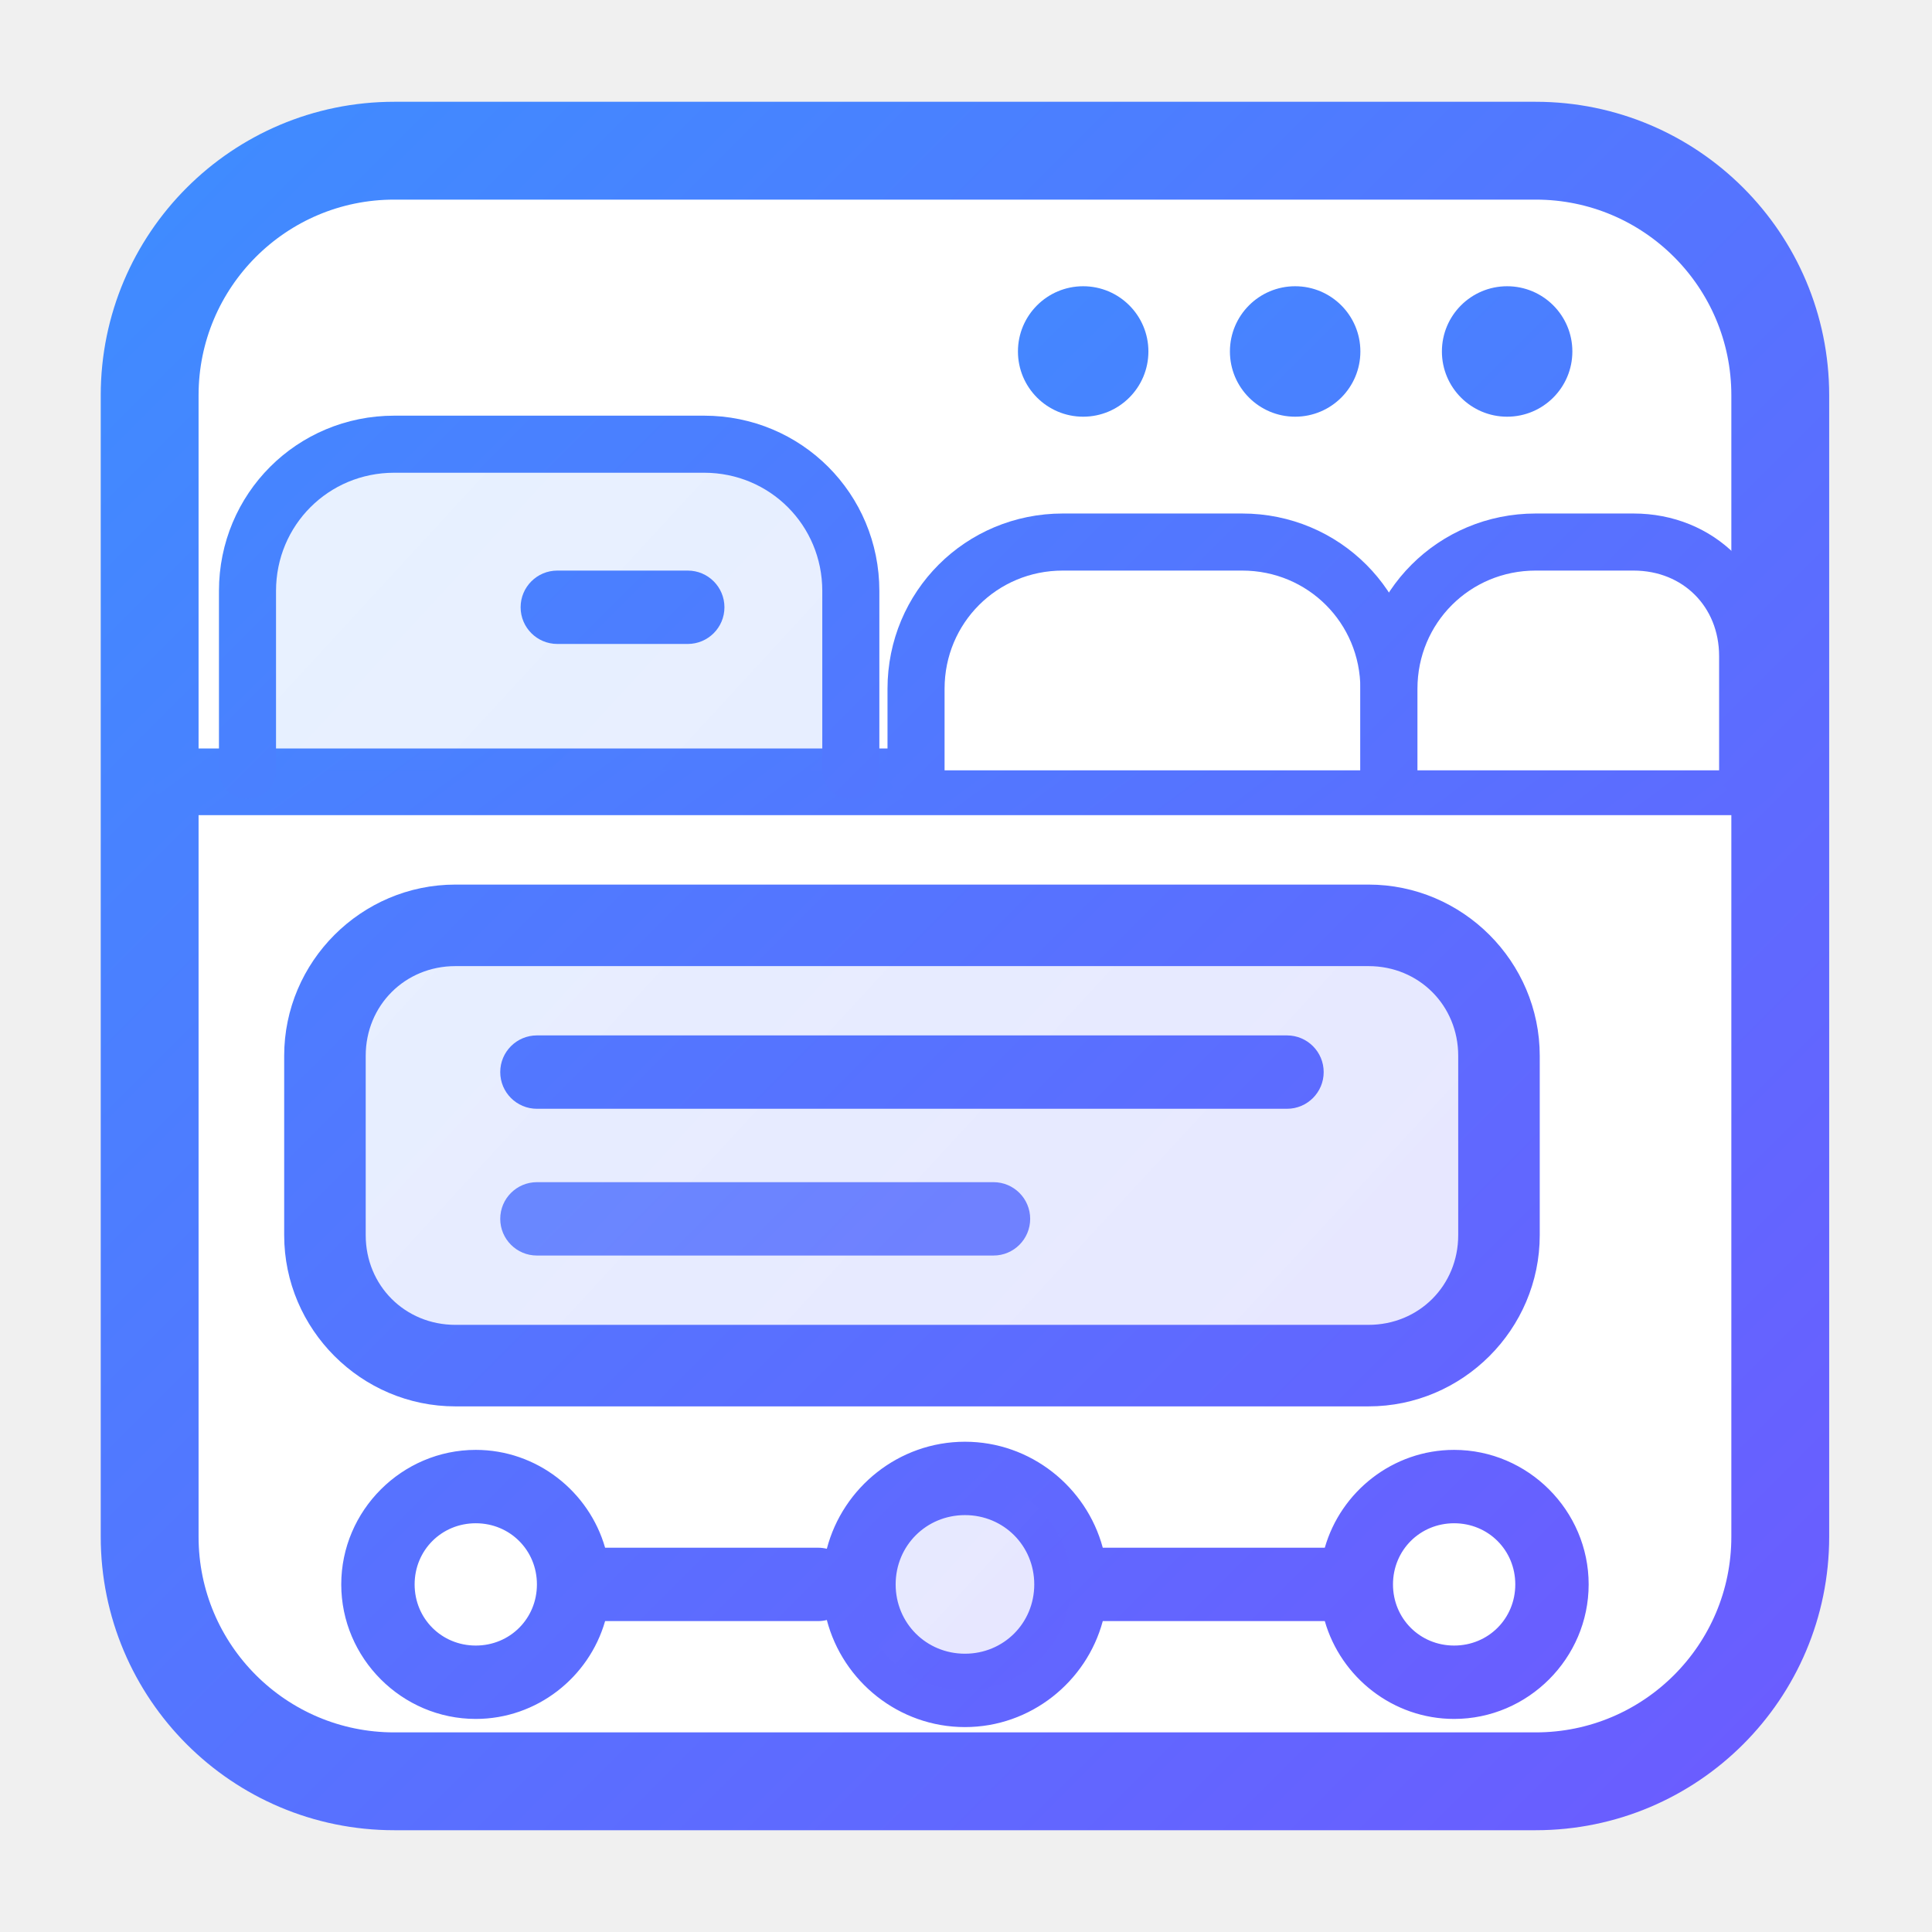
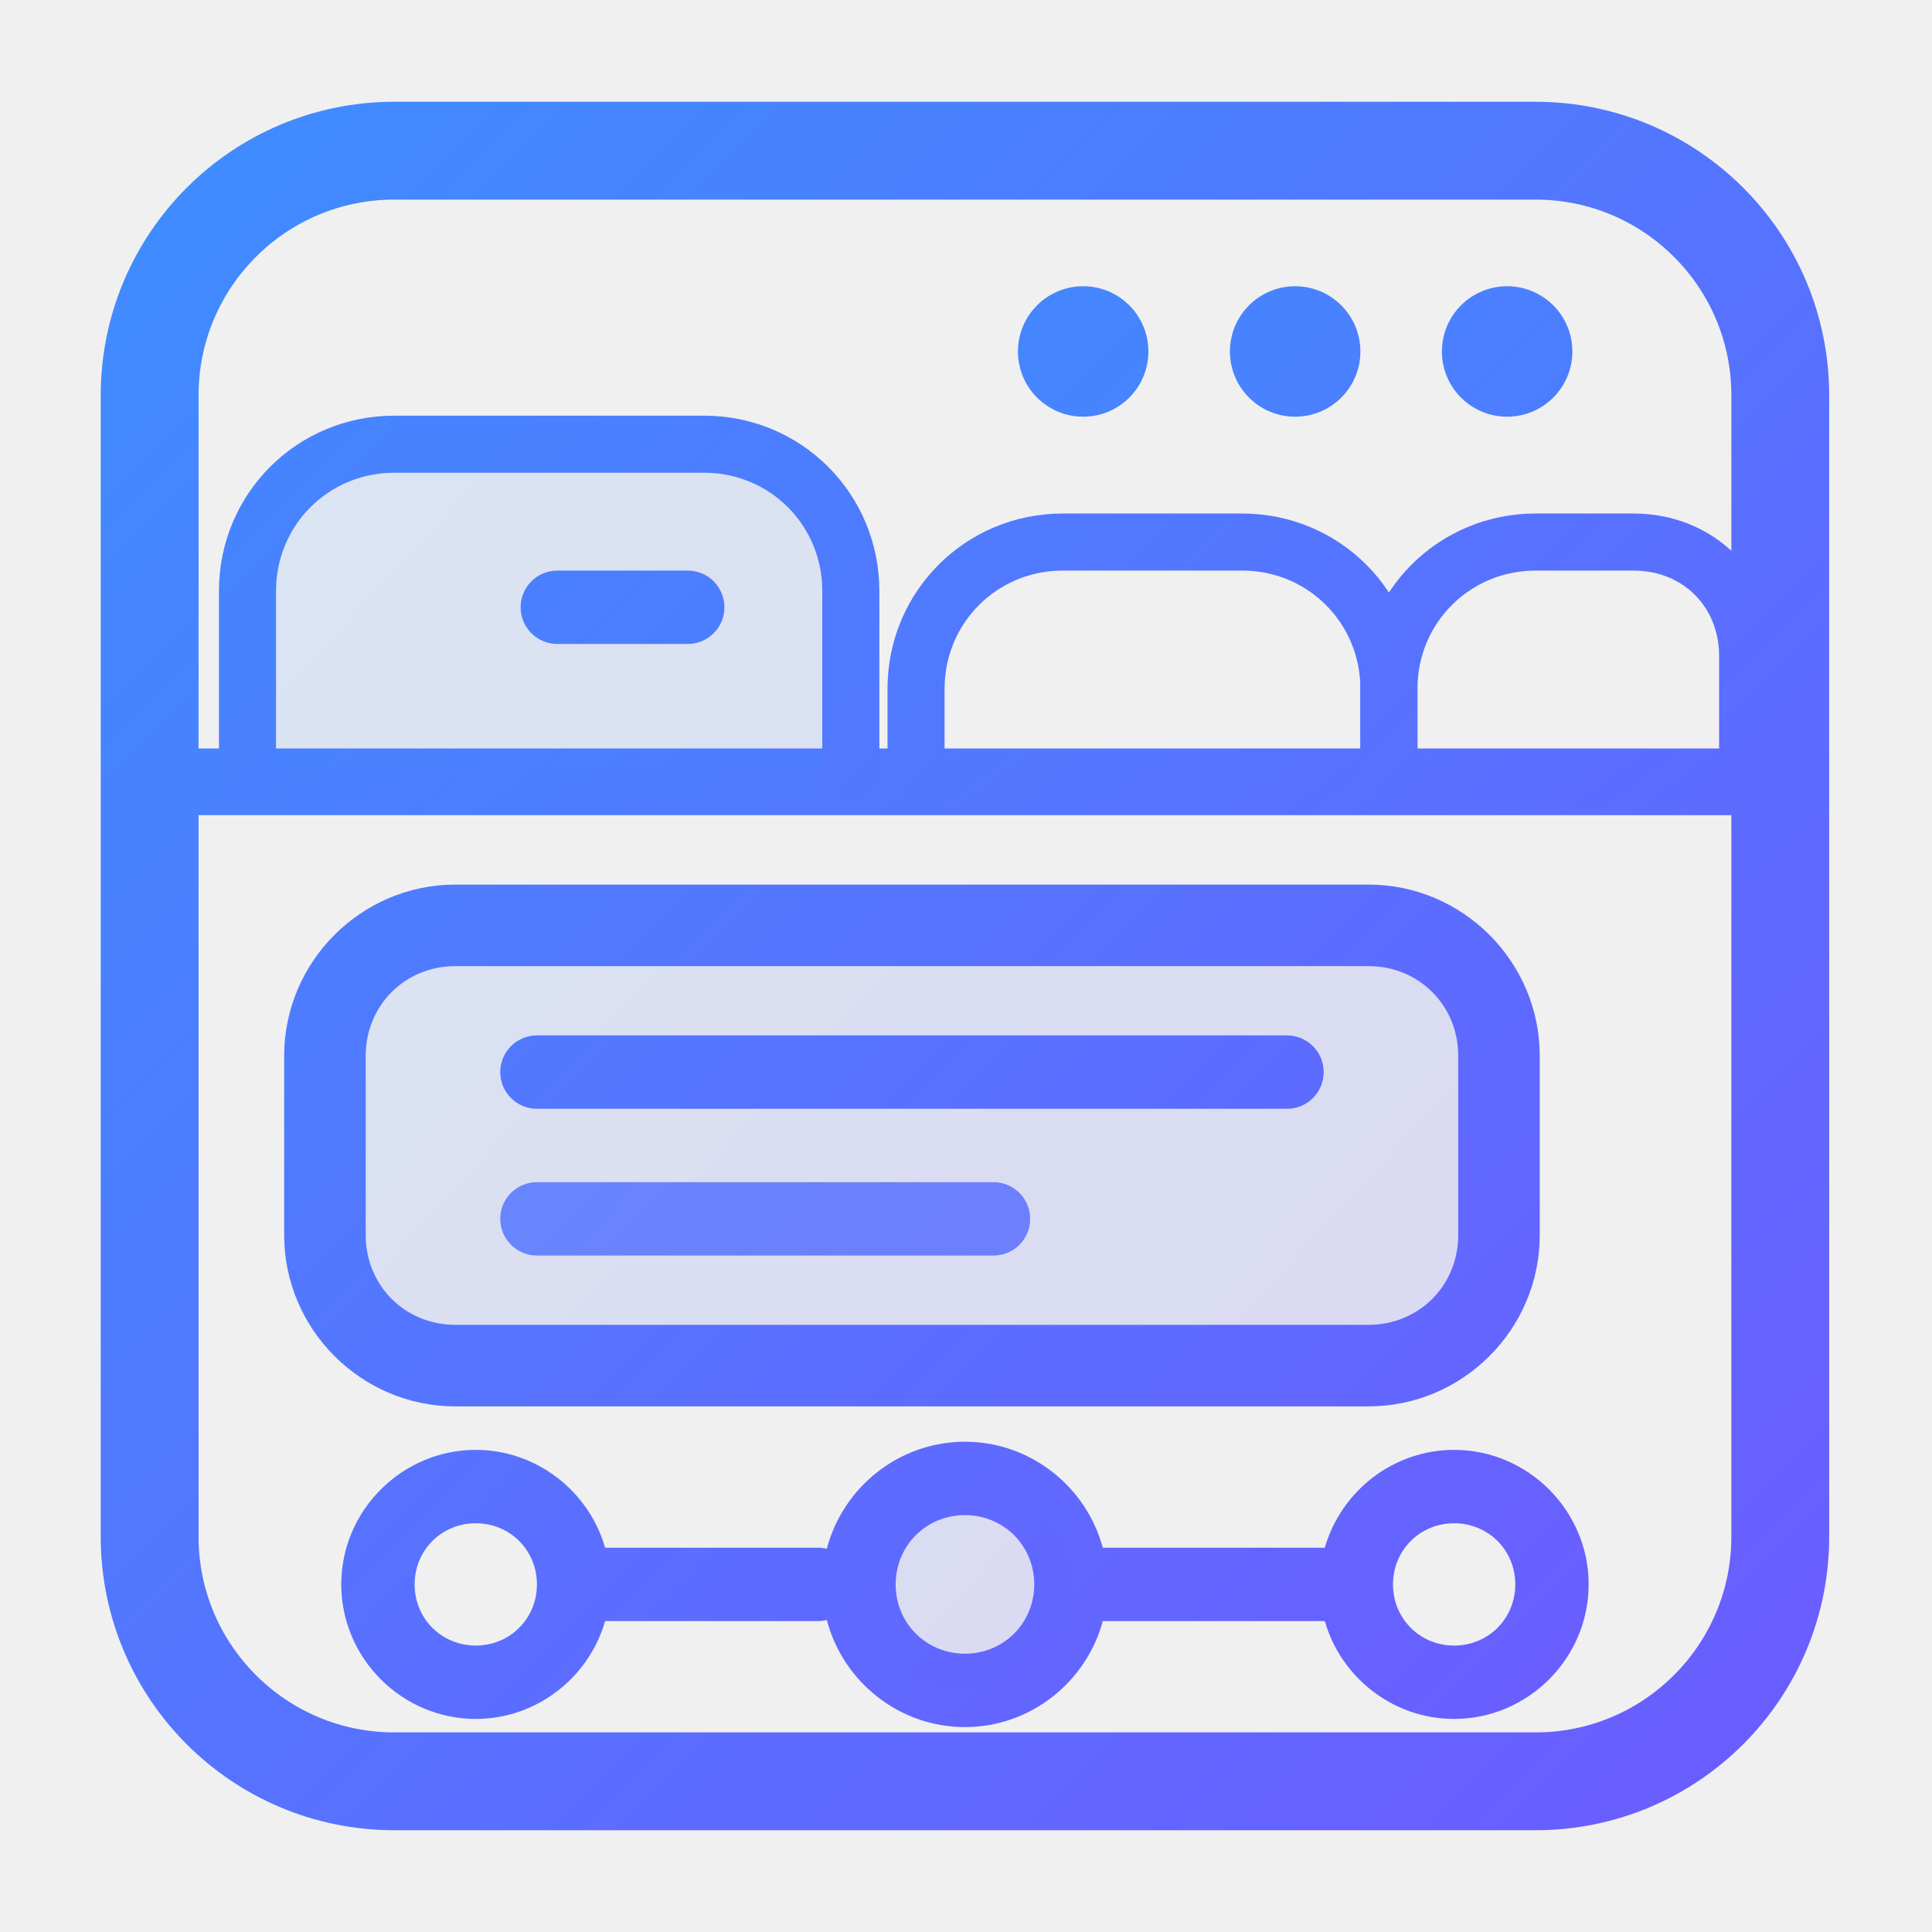
<svg xmlns="http://www.w3.org/2000/svg" xmlns:xlink="http://www.w3.org/1999/xlink" width="256" height="256" viewBox="0 0 256 256" fill="none" version="1.1" id="svg14">
  <defs id="defs4">
    <linearGradient id="tabNavigationGradient" x1="28" y1="30" x2="228" y2="230" gradientUnits="userSpaceOnUse">
      <stop stop-color="#3F8CFF" id="stop1" />
      <stop offset="1" stop-color="#6B5CFF" id="stop2" />
    </linearGradient>
    <linearGradient id="tabNavigationSoftFill" x1="52" y1="70" x2="204" y2="210" gradientUnits="userSpaceOnUse">
      <stop stop-color="#3F8CFF" stop-opacity="0.12" id="stop3" />
      <stop offset="1" stop-color="#6B5CFF" stop-opacity="0.16" id="stop4" />
    </linearGradient>
    <linearGradient xlink:href="#tabNavigationGradient" id="linearGradient14" gradientUnits="userSpaceOnUse" x1="28" y1="30" x2="228" y2="230" gradientTransform="matrix(1.080318,0,0,1.080318,80.86774,-18.24668)" />
    <linearGradient xlink:href="#tabNavigationGradient" id="linearGradient15" gradientUnits="userSpaceOnUse" x1="28" y1="30" x2="228" y2="230" gradientTransform="matrix(1.080318,0,0,1.080318,80.86774,-18.24668)" />
    <linearGradient xlink:href="#tabNavigationGradient" id="linearGradient16" gradientUnits="userSpaceOnUse" x1="28" y1="30" x2="228" y2="230" gradientTransform="matrix(1.080318,0,0,1.080318,80.86774,-18.24668)" />
    <linearGradient xlink:href="#tabNavigationSoftFill" id="linearGradient18" gradientUnits="userSpaceOnUse" x1="52" y1="70" x2="204" y2="210" gradientTransform="translate(-6.5,-6.985915)" />
    <linearGradient xlink:href="#tabNavigationGradient" id="linearGradient19" gradientUnits="userSpaceOnUse" x1="28" y1="30" x2="228" y2="230" gradientTransform="translate(-6.5,-6.985915)" />
    <linearGradient xlink:href="#tabNavigationGradient" id="linearGradient20" gradientUnits="userSpaceOnUse" x1="28" y1="30" x2="228" y2="230" gradientTransform="matrix(1.080318,0,0,1.080318,-17.44117,-19.9883)" />
    <linearGradient xlink:href="#tabNavigationGradient" id="linearGradient21" gradientUnits="userSpaceOnUse" x1="28" y1="30" x2="228" y2="230" gradientTransform="matrix(1.080318,0,0,1.080318,-17.44117,-19.9883)" />
    <linearGradient xlink:href="#tabNavigationGradient" id="linearGradient22" gradientUnits="userSpaceOnUse" x1="28" y1="30" x2="228" y2="230" gradientTransform="translate(-20,-2.149513)" />
    <linearGradient xlink:href="#tabNavigationSoftFill" id="linearGradient24" gradientUnits="userSpaceOnUse" x1="52" y1="70" x2="204" y2="210" gradientTransform="translate(-14,-2.149513)" />
    <linearGradient xlink:href="#tabNavigationSoftFill" id="linearGradient29" gradientUnits="userSpaceOnUse" x1="52" y1="70" x2="204" y2="210" gradientTransform="matrix(1.080318,0,0,1.080318,-19.06164,-12.44129)" />
    <linearGradient xlink:href="#tabNavigationGradient" id="linearGradient30" gradientUnits="userSpaceOnUse" x1="28" y1="30" x2="228" y2="230" gradientTransform="matrix(1.080318,0,0,1.080318,-19.06164,-12.44129)" />
    <linearGradient xlink:href="#tabNavigationGradient" id="linearGradient35" gradientUnits="userSpaceOnUse" x1="28" y1="30" x2="228" y2="230" gradientTransform="matrix(1.080318,0,0,1.080318,-10.4191,-12.44129)" />
    <linearGradient xlink:href="#tabNavigationGradient" id="linearGradient36" gradientUnits="userSpaceOnUse" x1="28" y1="30" x2="228" y2="230" gradientTransform="matrix(1.080318,0,0,0.8031564,-10.4191,18.46207)" />
    <linearGradient xlink:href="#tabNavigationGradient" id="linearGradient37" gradientUnits="userSpaceOnUse" x1="28" y1="30" x2="228" y2="230" gradientTransform="matrix(1.080318,0,0,1.080318,-10.4191,-12.44129)" />
    <linearGradient xlink:href="#tabNavigationGradient" id="linearGradient38" gradientUnits="userSpaceOnUse" x1="28" y1="30" x2="228" y2="230" gradientTransform="matrix(1.080318,0,0,1.080318,-10.4191,-12.44129)" />
    <linearGradient xlink:href="#tabNavigationGradient" id="linearGradient39" gradientUnits="userSpaceOnUse" x1="28" y1="30" x2="228" y2="230" gradientTransform="matrix(1.080318,0,0,1.080318,-10.4191,-12.44129)" />
  </defs>
-   <rect x="19.83" y="19.968" width="216.064" height="216.064" rx="32.41" fill="#ffffff" stroke="url(#tabNavigationGradient)" stroke-width="12.964" id="rect4" style="stroke:url(#linearGradient35)" />
+   <rect x="19.83" y="19.968" width="216.064" height="216.064" rx="32.41" fill="#ffffff" stroke="url(#tabNavigationGradient)" stroke-width="12.964" id="rect4" style="stroke:url(#linearGradient35);fill:none" />
  <circle cx="143.526" cy="46.572" r="8.643" fill="url(#tabNavigationGradient)" id="circle4" style="color:#000000;font-style:normal;font-variant:normal;font-weight:normal;font-stretch:normal;font-size:medium;line-height:normal;font-family:sans-serif;font-variant-ligatures:normal;font-variant-position:normal;font-variant-caps:normal;font-variant-numeric:normal;font-variant-alternates:normal;font-variant-east-asian:normal;font-feature-settings:normal;font-variation-settings:normal;text-indent:0;text-align:start;text-decoration-line:none;text-decoration-style:solid;text-decoration-color:#000000;letter-spacing:normal;word-spacing:normal;text-transform:none;writing-mode:lr-tb;direction:ltr;text-orientation:mixed;dominant-baseline:auto;baseline-shift:baseline;text-anchor:start;white-space:normal;shape-padding:0;shape-margin:0;inline-size:0;clip-rule:nonzero;display:inline;overflow:visible;visibility:visible;isolation:auto;mix-blend-mode:normal;color-interpolation:sRGB;color-interpolation-filters:linearRGB;solid-color:#000000;solid-opacity:1;vector-effect:none;fill:url(#linearGradient14);fill-opacity:1;fill-rule:nonzero;stroke:none;stroke-width:1.08;stroke-linecap:butt;stroke-linejoin:miter;stroke-miterlimit:4;stroke-dasharray:none;stroke-dashoffset:0;stroke-opacity:1;-inkscape-stroke:none;color-rendering:auto;image-rendering:auto;shape-rendering:auto;text-rendering:auto;enable-background:accumulate;stop-color:#000000;stop-opacity:1" />
  <circle cx="171.614" cy="46.572" r="8.643" fill="url(#tabNavigationGradient)" id="circle5" style="color:#000000;font-style:normal;font-variant:normal;font-weight:normal;font-stretch:normal;font-size:medium;line-height:normal;font-family:sans-serif;font-variant-ligatures:normal;font-variant-position:normal;font-variant-caps:normal;font-variant-numeric:normal;font-variant-alternates:normal;font-variant-east-asian:normal;font-feature-settings:normal;font-variation-settings:normal;text-indent:0;text-align:start;text-decoration-line:none;text-decoration-style:solid;text-decoration-color:#000000;letter-spacing:normal;word-spacing:normal;text-transform:none;writing-mode:lr-tb;direction:ltr;text-orientation:mixed;dominant-baseline:auto;baseline-shift:baseline;text-anchor:start;white-space:normal;shape-padding:0;shape-margin:0;inline-size:0;clip-rule:nonzero;display:inline;overflow:visible;visibility:visible;isolation:auto;mix-blend-mode:normal;color-interpolation:sRGB;color-interpolation-filters:linearRGB;solid-color:#000000;solid-opacity:1;vector-effect:none;fill:url(#linearGradient15);fill-opacity:1;fill-rule:nonzero;stroke:none;stroke-width:1.08;stroke-linecap:butt;stroke-linejoin:miter;stroke-miterlimit:4;stroke-dasharray:none;stroke-dashoffset:0;stroke-opacity:1;-inkscape-stroke:none;color-rendering:auto;image-rendering:auto;shape-rendering:auto;text-rendering:auto;enable-background:accumulate;stop-color:#000000;stop-opacity:1" />
  <circle cx="199.703" cy="46.572" r="8.643" fill="url(#tabNavigationGradient)" id="circle6" style="color:#000000;font-style:normal;font-variant:normal;font-weight:normal;font-stretch:normal;font-size:medium;line-height:normal;font-family:sans-serif;font-variant-ligatures:normal;font-variant-position:normal;font-variant-caps:normal;font-variant-numeric:normal;font-variant-alternates:normal;font-variant-east-asian:normal;font-feature-settings:normal;font-variation-settings:normal;text-indent:0;text-align:start;text-decoration-line:none;text-decoration-style:solid;text-decoration-color:#000000;letter-spacing:normal;word-spacing:normal;text-transform:none;writing-mode:lr-tb;direction:ltr;text-orientation:mixed;dominant-baseline:auto;baseline-shift:baseline;text-anchor:start;white-space:normal;shape-padding:0;shape-margin:0;inline-size:0;clip-rule:nonzero;display:inline;overflow:visible;visibility:visible;isolation:auto;mix-blend-mode:normal;color-interpolation:sRGB;color-interpolation-filters:linearRGB;solid-color:#000000;solid-opacity:1;vector-effect:none;fill:url(#linearGradient16);fill-opacity:1;fill-rule:nonzero;stroke:none;stroke-width:1.08;stroke-linecap:butt;stroke-linejoin:miter;stroke-miterlimit:4;stroke-dasharray:none;stroke-dashoffset:0;stroke-opacity:1;-inkscape-stroke:none;color-rendering:auto;image-rendering:auto;shape-rendering:auto;text-rendering:auto;enable-background:accumulate;stop-color:#000000;stop-opacity:1" />
  <path style="fill:url(#linearGradient36);stroke-width:0.862;stroke-linecap:round" d="m 26.312,99.179 a 5.942,4.417 0 0 0 -5.941,4.417 5.942,4.417 0 0 0 5.941,4.417 H 229.412 a 5.942,4.417 0 0 0 5.941,-4.417 5.942,4.417 0 0 0 -5.941,-4.417 z" id="path6" />
  <path d="M 32.794,102.072 V 78.305 c 0,-10.803 8.643,-19.446 19.446,-19.446 h 41.052 c 10.803,0 19.446,8.643 19.446,19.446 v 23.767" fill="url(#tabNavigationSoftFill)" stroke="url(#tabNavigationGradient)" stroke-width="11" stroke-linecap="round" stroke-linejoin="round" id="path7" style="fill:url(#linearGradient29);stroke:url(#linearGradient30);stroke-width:7.562;stroke-dasharray:none" />
-   <path d="M 121.38,102.072 V 91.269 c 0,-10.803 8.643,-19.446 19.446,-19.446 h 23.767 c 10.803,0 19.446,8.643 19.446,19.446 v 10.803" fill="#ffffff" stroke="url(#tabNavigationGradient)" stroke-width="11" stroke-linecap="round" stroke-linejoin="round" id="path8" style="stroke:url(#linearGradient37);stroke-width:7.562;stroke-dasharray:none" />
-   <path d="M 184.038,102.072 V 91.269 c 0,-10.803 8.643,-19.446 19.446,-19.446 h 12.964 c 8.643,0 15.124,6.482 15.124,15.124 v 15.124" fill="#ffffff" stroke="url(#tabNavigationGradient)" stroke-width="11" stroke-linecap="round" stroke-linejoin="round" id="path9" style="stroke:url(#linearGradient38);stroke-width:7.562;stroke-dasharray:none" />
+   <path d="M 121.38,102.072 V 91.269 c 0,-10.803 8.643,-19.446 19.446,-19.446 h 23.767 c 10.803,0 19.446,8.643 19.446,19.446 v 10.803" fill="#ffffff" stroke="url(#tabNavigationGradient)" stroke-width="11" stroke-linecap="round" stroke-linejoin="round" id="path8" style="stroke:url(#linearGradient37);stroke-width:7.562;stroke-dasharray:none;fill:none" />
+   <path d="M 184.038,102.072 V 91.269 c 0,-10.803 8.643,-19.446 19.446,-19.446 h 12.964 c 8.643,0 15.124,6.482 15.124,15.124 v 15.124" fill="#ffffff" stroke="url(#tabNavigationGradient)" stroke-width="11" stroke-linecap="round" stroke-linejoin="round" id="path9" style="stroke:url(#linearGradient38);stroke-width:7.562;stroke-dasharray:none;fill:none" />
  <path style="fill:url(#linearGradient39);stroke-width:1.08;stroke-linecap:round" d="m 73.846,75.605 a 4.861,4.861 0 0 0 -4.861,4.861 4.861,4.861 0 0 0 4.861,4.861 h 17.285 a 4.861,4.861 0 0 0 4.861,-4.861 4.861,4.861 0 0 0 -4.861,-4.861 z" id="path10" />
  <g id="rect10" transform="matrix(1.080318,0,0,1.080318,-10.4191,-12.44129)">
    <path style="fill:url(#linearGradient18)" d="m 65.5,125.014 h 112 c 8.864,0 16,7.136 16,16 v 22 c 0,8.864 -7.136,16 -16,16 h -112 c -8.864,0 -16,-7.136 -16,-16 v -22 c 0,-8.864 7.136,-16 16,-16 z" id="path30" />
    <path style="fill:url(#linearGradient19)" d="m 65.5,120.014 c -11.548,0 -21,9.452 -21,21 v 22 c 0,11.548 9.452,21 21,21 h 112 c 11.548,0 21,-9.452 21,-21 v -22 c 0,-11.548 -9.452,-21 -21,-21 z m 0,10 h 112 c 6.18,0 11,4.82 11,11 v 22 c 0,6.18 -4.82,11 -11,11 h -112 c -6.18,0 -11,-4.82 -11,-11 v -22 c 0,-6.18 4.82,-11 11,-11 z" id="path31" />
  </g>
  <path style="fill:url(#linearGradient20);stroke-width:1.08;stroke-linecap:round" d="m 71.145,137.197 a 4.861,4.861 0 0 0 -4.861,4.861 4.861,4.861 0 0 0 4.861,4.861 h 99.389 a 4.861,4.861 0 0 0 4.861,-4.861 4.861,4.861 0 0 0 -4.861,-4.861 z" id="path11" />
-   <path style="fill:#ffffff;stroke-width:1.08" d="m 205.644,209.943 a 12.964,12.964 0 0 1 -12.964,12.964 12.964,12.964 0 0 1 -12.964,-12.964 12.964,12.964 0 0 1 12.964,-12.964 12.964,12.964 0 0 1 12.964,12.964 z" id="path32" />
  <path style="opacity:0.85;fill:url(#linearGradient21);stroke-width:1.08;stroke-linecap:round" d="m 71.145,156.643 a 4.861,4.861 0 0 0 -4.861,4.861 4.861,4.861 0 0 0 4.861,4.861 h 60.498 a 4.861,4.861 0 0 0 4.861,-4.861 4.861,4.861 0 0 0 -4.861,-4.861 z" id="path12" />
  <g id="circle12" transform="matrix(1.080318,0,0,1.080318,-10.4191,-12.44129)">
-     <path style="fill:#ffffff" d="m 80,205.85 a 12,12 0 0 1 -12,12 12,12 0 0 1 -12,-12 12,12 0 0 1 12,-12 12,12 0 0 1 12,12 z" id="path34" />
    <path id="path35" style="fill:url(#linearGradient22)" d="m 128,188.35 c -8.104,0 -14.983,5.608 -16.941,13.129 A 4.5,4.5 0 0 0 110,201.35 H 83.863 c -1.977,-6.897 -8.362,-12 -15.863,-12 -9.059,0 -16.5,7.441 -16.5,16.5 0,9.059 7.441,16.5 16.5,16.5 7.501,0 13.886,-5.103 15.863,-12 H 110 a 4.5,4.5 0 0 0 1.059,-0.133 c 1.957,7.522 8.836,13.133 16.941,13.133 8.057,0 14.901,-5.545 16.904,-13 h 27.232 c 1.977,6.897 8.362,12 15.863,12 9.059,0 16.5,-7.441 16.5,-16.5 0,-9.059 -7.441,-16.5 -16.5,-16.5 -7.501,0 -13.886,5.103 -15.863,12 H 144.904 c -2.003,-7.455 -8.847,-13 -16.904,-13 z m 0,9 c 4.748,0 8.5,3.752 8.5,8.5 0,4.748 -3.752,8.5 -8.5,8.5 -4.748,0 -8.5,-3.752 -8.5,-8.5 0,-4.748 3.752,-8.5 8.5,-8.5 z m -60,1 c 4.195,0 7.5,3.305 7.5,7.5 0,4.195 -3.305,7.5 -7.5,7.5 -4.195,0 -7.5,-3.305 -7.5,-7.5 0,-4.195 3.305,-7.5 7.5,-7.5 z m 120,0 c 4.195,0 7.5,3.305 7.5,7.5 0,4.195 -3.305,7.5 -7.5,7.5 -4.195,0 -7.5,-3.305 -7.5,-7.5 0,-4.195 3.305,-7.5 7.5,-7.5 z" />
  </g>
  <g id="circle13" transform="matrix(1.080318,0,0,1.080318,-10.4191,-12.44129)">
    <path style="fill:url(#linearGradient24)" d="m 141,205.85 a 13,13 0 0 1 -13,13 13,13 0 0 1 -13,-13 13,13 0 0 1 13,-13 13,13 0 0 1 13,13 z" id="path27" />
  </g>
  <g id="circle14" />
</svg>
